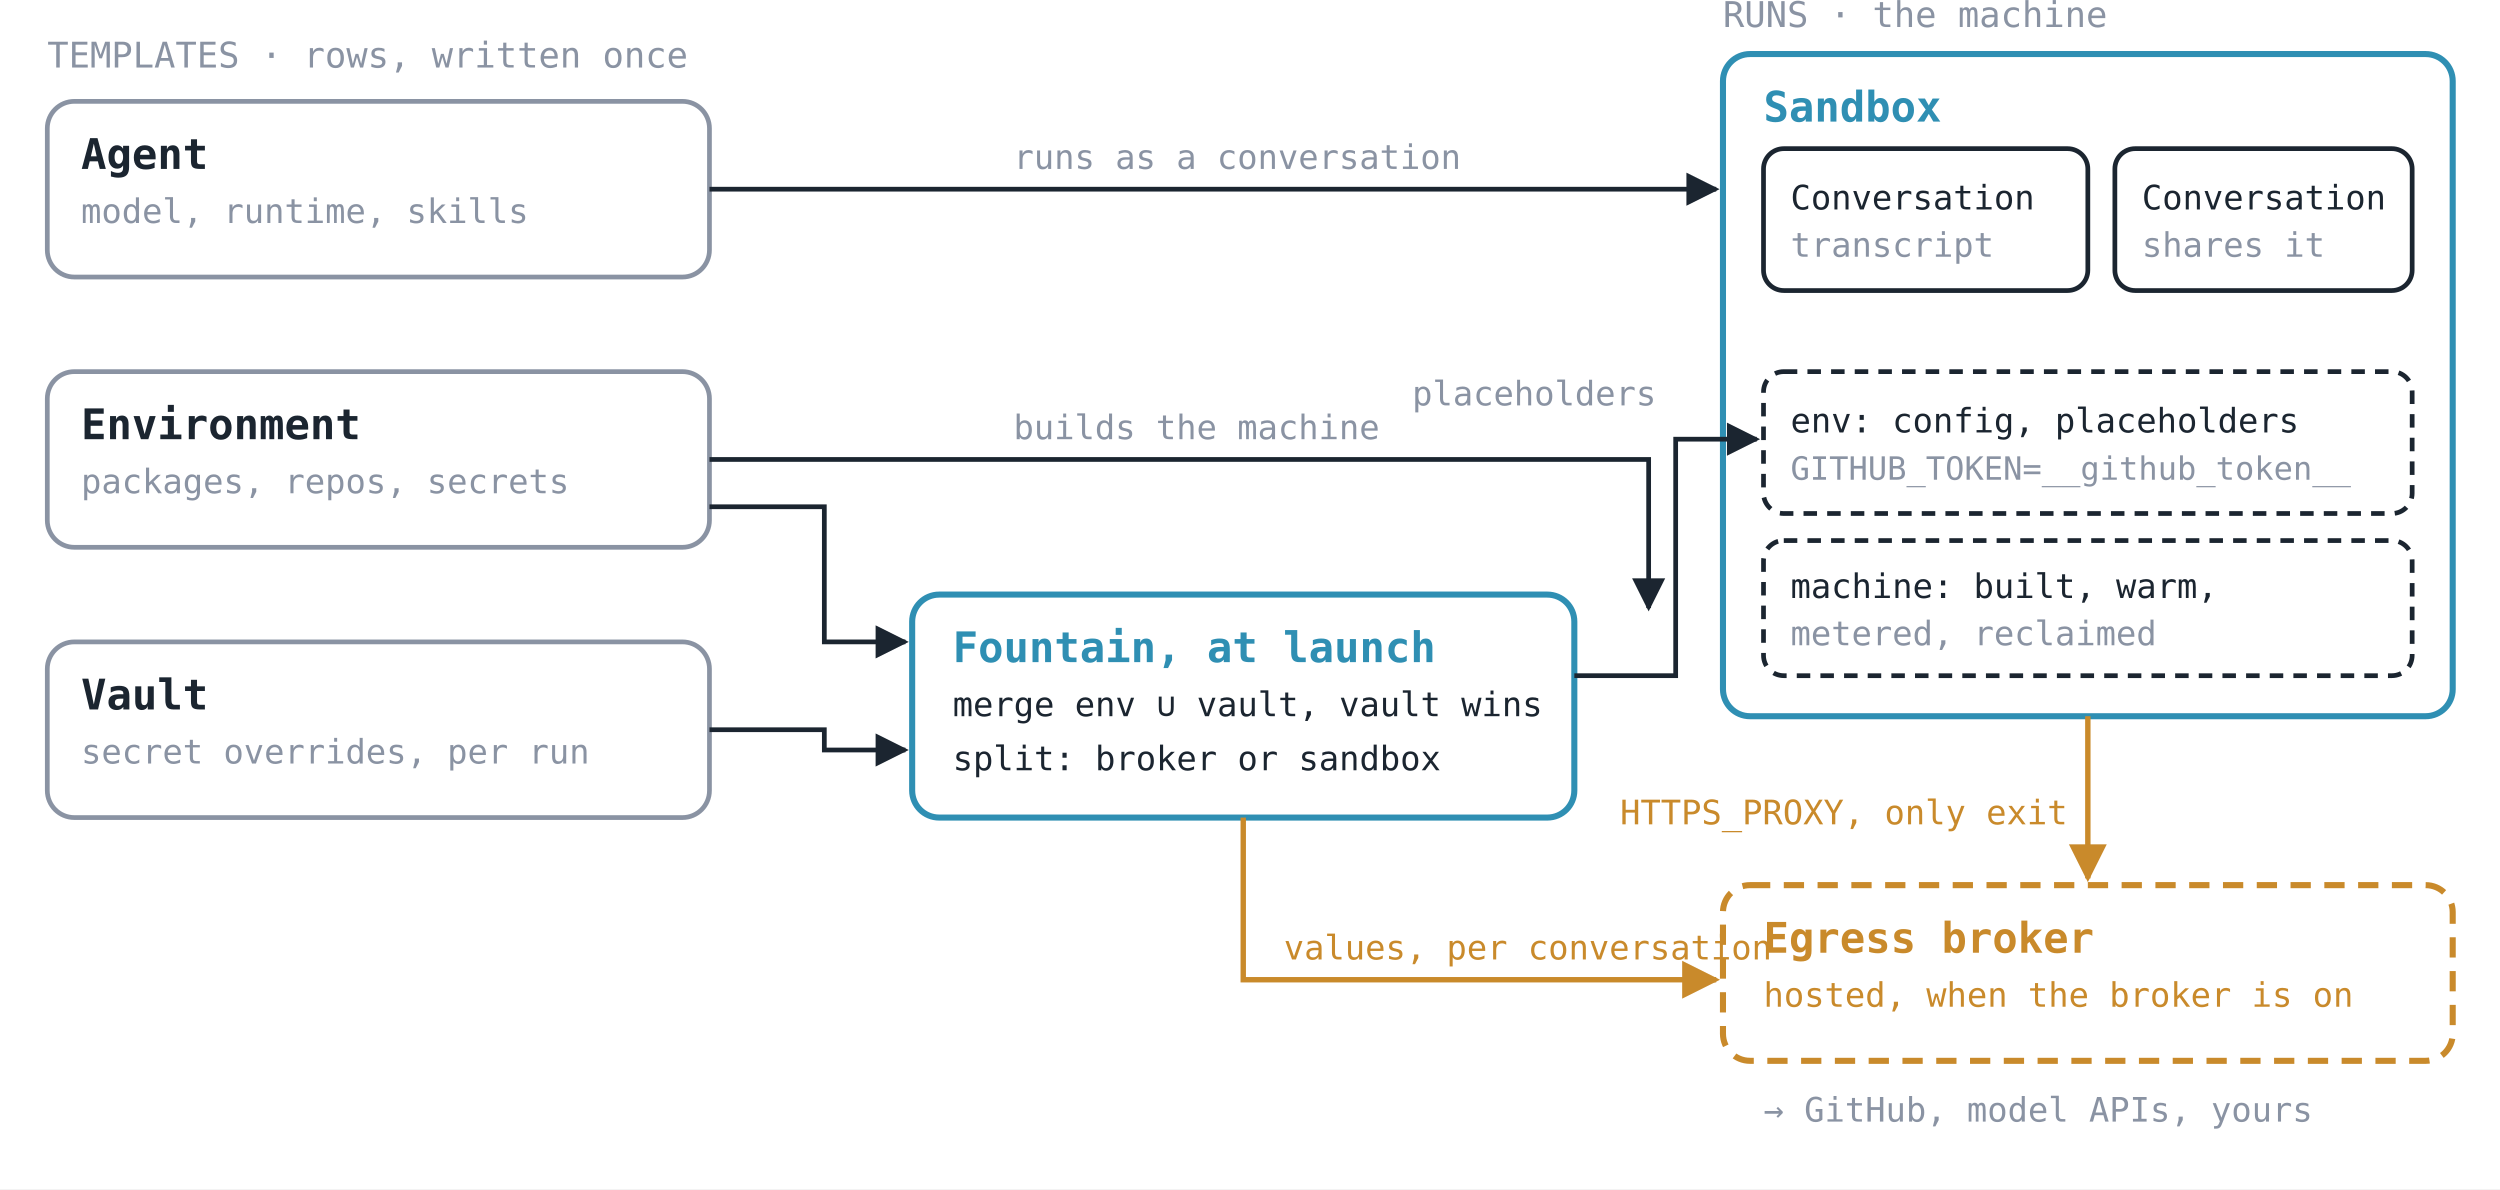
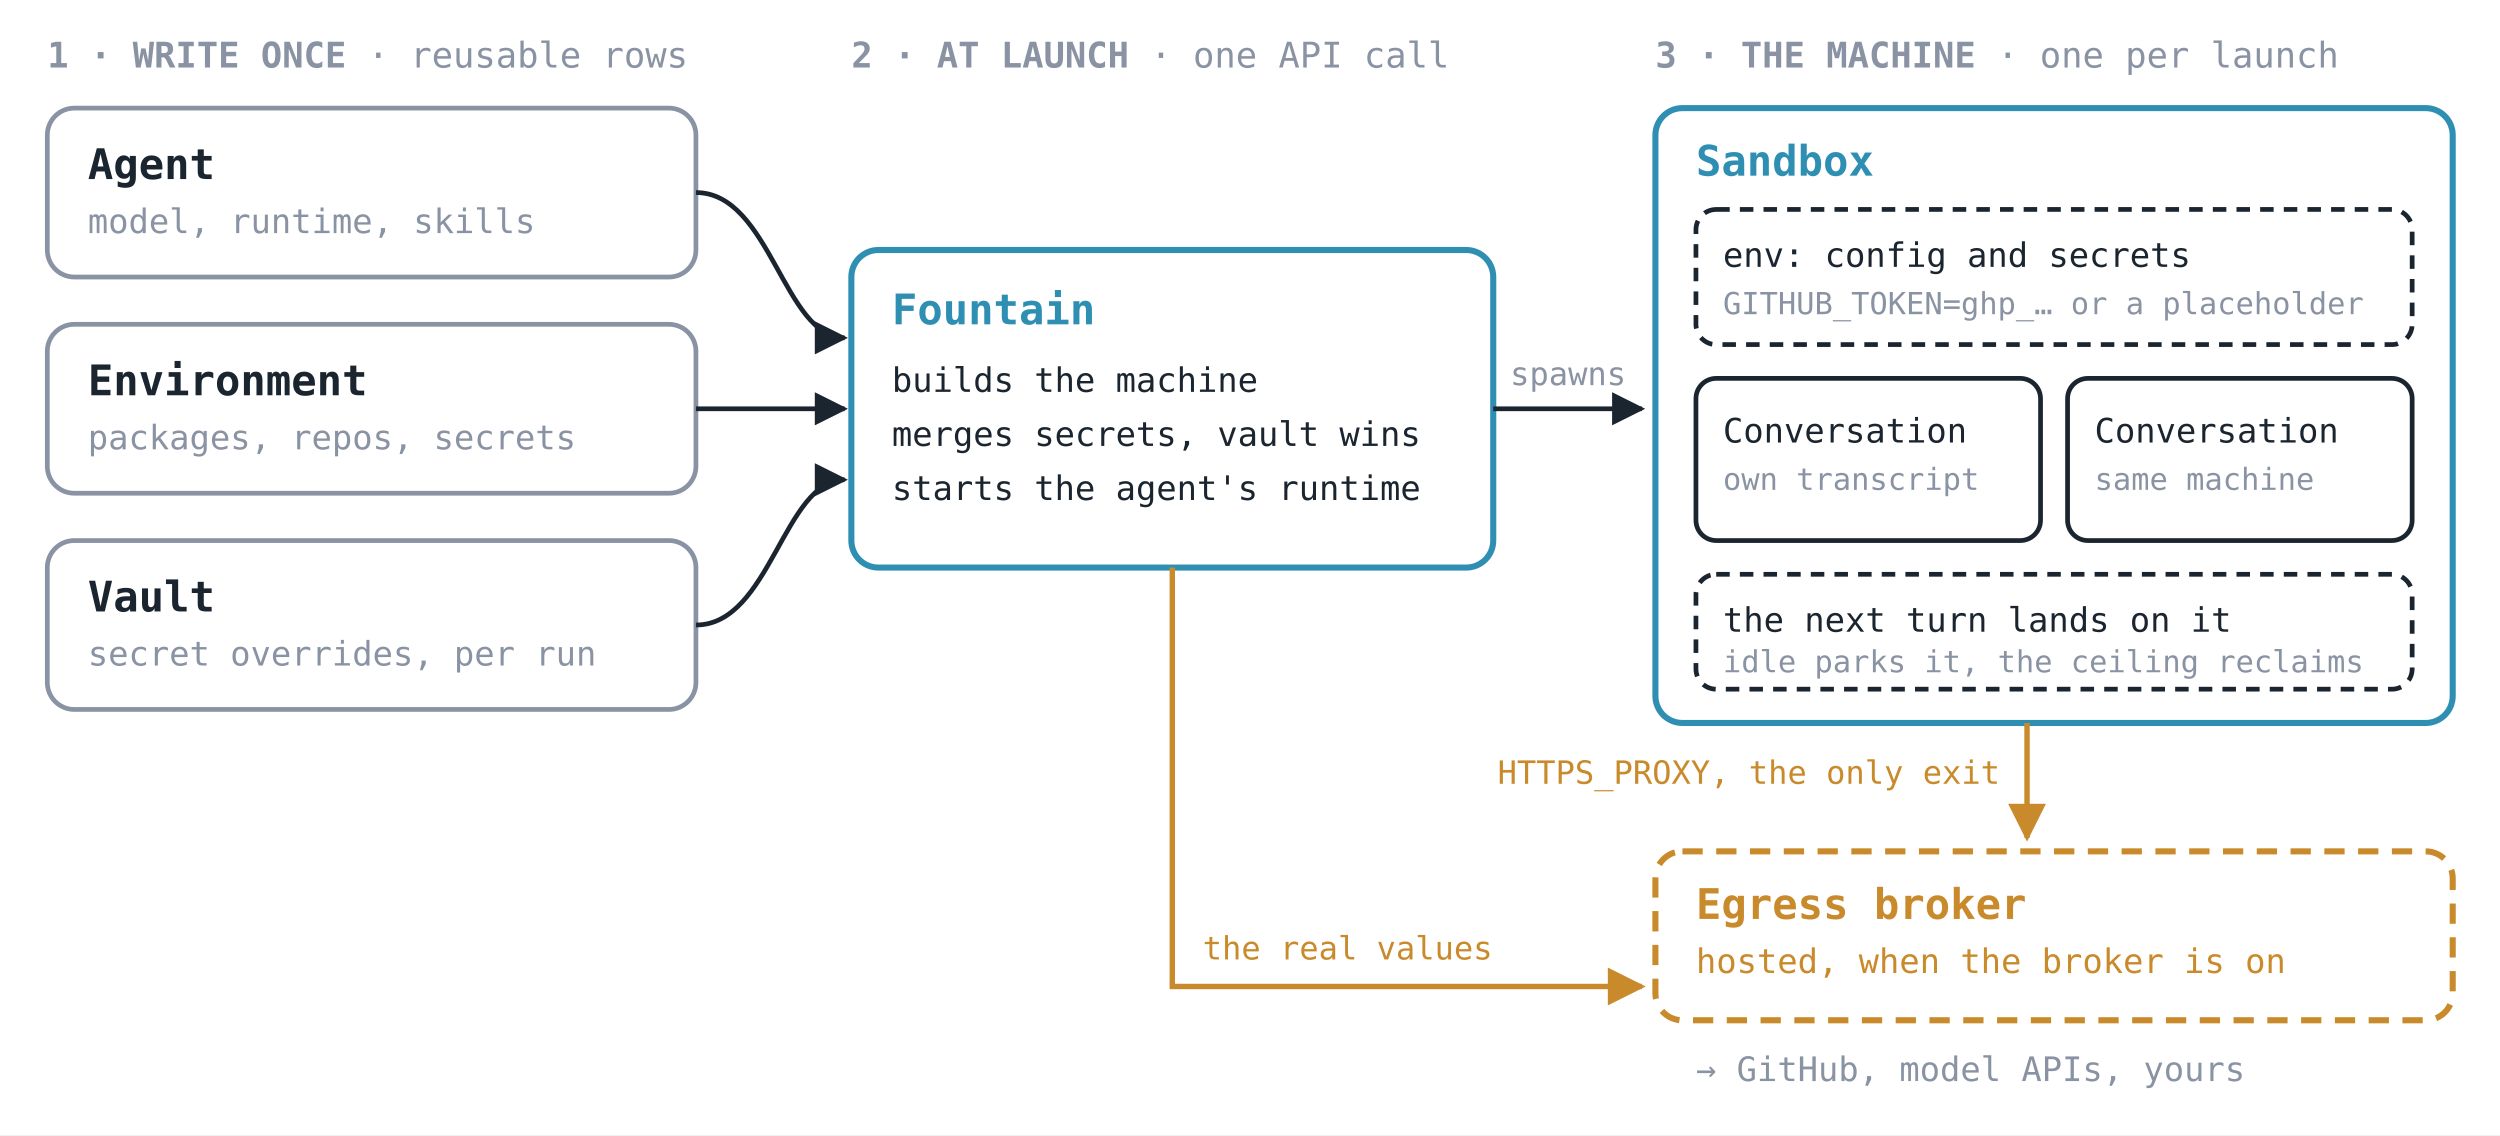
- <svg xmlns="http://www.w3.org/2000/svg" viewBox="0 0 740 352" role="img" aria-label="Three templates and one machine. Agent, Environment and Vault are rows a tenant writes once. When a conversation starts, Fountain builds a sandbox from the Environment, runs the Agent on it as a conversation, and merges the Environment's and the Vault's secrets, the Vault winning. On a hosted account with the egress broker on, a bound secret goes to the broker and the sandbox gets a placeholder; the sandbox reaches the internet only through the broker, which attaches the value. On any other account the secrets enter the sandbox as environment variables.">
-   <rect width="740" height="352" fill="#ffffff" />
+ <svg xmlns="http://www.w3.org/2000/svg" viewBox="0 0 740 336" role="img" aria-label="Three templates, one machine, in three stages. Stage one, write once: Agent, Environment and Vault are rows a tenant writes and reuses. Stage two, at launch: Fountain builds the machine, merges the Environment's secrets with the Vault's and the Vault wins, and starts the agent's runtime. Stage three, the machine: a sandbox holds the merged secrets as environment variables and runs one or more Conversations, each with its own transcript, on that one machine. The next turn lands on the same machine, an idle machine parks, and the concurrency ceiling reclaims it. On a hosted account with the egress broker on, the real values go to the broker instead, the sandbox gets a placeholder, and the sandbox reaches the internet only through the broker.">
+   <rect width="740" height="336" fill="#ffffff" />
  <defs>
    <marker id="pr-a" viewBox="0 0 10 10" refX="9" refY="5" markerWidth="7" markerHeight="7" orient="auto-start-reverse">
      <path d="M0,0 L10,5 L0,10 z" fill="#1b2530" />
    </marker>
    <marker id="pr-b" viewBox="0 0 10 10" refX="9" refY="5" markerWidth="7" markerHeight="7" orient="auto-start-reverse">
      <path d="M0,0 L10,5 L0,10 z" fill="#c98a2b" />
    </marker>
  </defs>
  <g fill="none" stroke="#1b2530" stroke-width="1.4">
-     <rect x="14" y="30" width="196" height="52" rx="8" stroke="#8a93a3" />
-     <rect x="14" y="110" width="196" height="52" rx="8" stroke="#8a93a3" />
-     <rect x="14" y="190" width="196" height="52" rx="8" stroke="#8a93a3" />
-     <rect x="270" y="176" width="196" height="66" rx="8" stroke="#2f8fb3" stroke-width="1.8" />
-     <rect x="510" y="16" width="216" height="196" rx="8" stroke="#2f8fb3" stroke-width="1.8" />
-     <rect x="522" y="44" width="96" height="42" rx="6" />
-     <rect x="626" y="44" width="88" height="42" rx="6" />
-     <rect x="522" y="110" width="192" height="42" rx="6" stroke-dasharray="4 3" />
-     <rect x="522" y="160" width="192" height="40" rx="6" stroke-dasharray="4 3" />
-     <rect x="510" y="262" width="216" height="52" rx="8" stroke="#c98a2b" stroke-width="1.8" stroke-dasharray="6 4" />
+     <rect x="14" y="32" width="192" height="50" rx="8" stroke="#8a93a3" />
+     <rect x="14" y="96" width="192" height="50" rx="8" stroke="#8a93a3" />
+     <rect x="14" y="160" width="192" height="50" rx="8" stroke="#8a93a3" />
+     <rect x="252" y="74" width="190" height="94" rx="8" stroke="#2f8fb3" stroke-width="1.8" />
+     <rect x="490" y="32" width="236" height="182" rx="8" stroke="#2f8fb3" stroke-width="1.8" />
+     <rect x="502" y="62" width="212" height="40" rx="6" stroke-dasharray="4 3" />
+     <rect x="502" y="112" width="102" height="48" rx="6" />
+     <rect x="612" y="112" width="102" height="48" rx="6" />
+     <rect x="502" y="170" width="212" height="34" rx="6" stroke-dasharray="4 3" />
+     <rect x="490" y="252" width="236" height="50" rx="8" stroke="#c98a2b" stroke-width="1.8" stroke-dasharray="6 4" />
  </g>
  <g font-family="ui-monospace, Menlo, monospace" fill="#1b2530">
-     <text x="14" y="20" font-size="10.5" fill="#8a93a3">TEMPLATES · rows, written once</text>
-     <text x="24" y="50" font-size="12.5" font-weight="600">Agent</text>
-     <text x="24" y="66" font-size="10" fill="#8a93a3">model, runtime, skills</text>
-     <text x="24" y="130" font-size="12.5" font-weight="600">Environment</text>
-     <text x="24" y="146" font-size="10" fill="#8a93a3">packages, repos, secrets</text>
-     <text x="24" y="210" font-size="12.5" font-weight="600">Vault</text>
-     <text x="24" y="226" font-size="10" fill="#8a93a3">secret overrides, per run</text>
-     <text x="282" y="196" font-size="12.5" font-weight="600" fill="#2f8fb3">Fountain, at launch</text>
-     <text x="282" y="212" font-size="10">merge env ∪ vault, vault wins</text>
-     <text x="282" y="228" font-size="10">split: broker or sandbox</text>
-     <text x="510" y="8" font-size="10.5" fill="#8a93a3">RUNS · the machine</text>
-     <text x="522" y="36" font-size="12.5" font-weight="600" fill="#2f8fb3">Sandbox</text>
-     <text x="530" y="62" font-size="10">Conversation</text>
-     <text x="530" y="76" font-size="10" fill="#8a93a3">transcript</text>
-     <text x="634" y="62" font-size="10">Conversation</text>
-     <text x="634" y="76" font-size="10" fill="#8a93a3">shares it</text>
-     <text x="530" y="128" font-size="10">env: config, placeholders</text>
-     <text x="530" y="142" font-size="9.5" fill="#8a93a3">GITHUB_TOKEN=__github_token__</text>
-     <text x="530" y="177" font-size="10">machine: built, warm,</text>
-     <text x="530" y="191" font-size="10" fill="#8a93a3">metered, reclaimed</text>
-     <text x="522" y="282" font-size="12.5" font-weight="600" fill="#c98a2b">Egress broker</text>
-     <text x="522" y="298" font-size="10" fill="#c98a2b">hosted, when the broker is on</text>
-     <text x="522" y="332" font-size="10" fill="#8a93a3">→ GitHub, model APIs, yours</text>
+     <text x="14" y="20" font-size="10.5" fill="#8a93a3">
+       <tspan font-weight="600">1 · WRITE ONCE</tspan> · reusable rows</text>
+     <text x="252" y="20" font-size="10.5" fill="#8a93a3">
+       <tspan font-weight="600">2 · AT LAUNCH</tspan> · one API call</text>
+     <text x="490" y="20" font-size="10.5" fill="#8a93a3">
+       <tspan font-weight="600">3 · THE MACHINE</tspan> · one per launch</text>
+     <text x="26" y="53" font-size="12.5" font-weight="600">Agent</text>
+     <text x="26" y="69" font-size="10" fill="#8a93a3">model, runtime, skills</text>
+     <text x="26" y="117" font-size="12.5" font-weight="600">Environment</text>
+     <text x="26" y="133" font-size="10" fill="#8a93a3">packages, repos, secrets</text>
+     <text x="26" y="181" font-size="12.5" font-weight="600">Vault</text>
+     <text x="26" y="197" font-size="10" fill="#8a93a3">secret overrides, per run</text>
+     <text x="264" y="96" font-size="12.5" font-weight="600" fill="#2f8fb3">Fountain</text>
+     <text x="264" y="116" font-size="10">builds the machine</text>
+     <text x="264" y="132" font-size="10">merges secrets, vault wins</text>
+     <text x="264" y="148" font-size="10">starts the agent's runtime</text>
+     <text x="502" y="52" font-size="12.5" font-weight="600" fill="#2f8fb3">Sandbox</text>
+     <text x="510" y="79" font-size="10">env: config and secrets</text>
+     <text x="510" y="93" font-size="9" fill="#8a93a3">GITHUB_TOKEN=ghp_… or a placeholder</text>
+     <text x="510" y="131" font-size="10">Conversation</text>
+     <text x="510" y="145" font-size="9" fill="#8a93a3">own transcript</text>
+     <text x="620" y="131" font-size="10">Conversation</text>
+     <text x="620" y="145" font-size="9" fill="#8a93a3">same machine</text>
+     <text x="510" y="187" font-size="10">the next turn lands on it</text>
+     <text x="510" y="199" font-size="9" fill="#8a93a3">idle parks it, the ceiling reclaims</text>
+     <text x="502" y="272" font-size="12.5" font-weight="600" fill="#c98a2b">Egress broker</text>
+     <text x="502" y="288" font-size="10" fill="#c98a2b">hosted, when the broker is on</text>
+     <text x="502" y="320" font-size="10" fill="#8a93a3">→ GitHub, model APIs, yours</text>
  </g>
  <g fill="none" stroke="#1b2530" stroke-width="1.4" marker-end="url(#pr-a)">
-     <path d="M210,56 H508" />
-     <path d="M210,136 H488 V180" />
-     <path d="M210,150 H244 V190 H268" />
-     <path d="M210,216 H244 V222 H268" />
-     <path d="M466,200 H496 V130 H520" />
+     <path d="M206,57 C228,57 232,100 250,100" />
+     <path d="M206,121 H250" />
+     <path d="M206,185 C228,185 232,142 250,142" />
+     <path d="M442,121 H486" />
  </g>
  <g fill="none" stroke="#c98a2b" stroke-width="1.6" marker-end="url(#pr-b)">
-     <path d="M368,242 V290 H508" />
-     <path d="M618,212 V260" />
+     <path d="M347,168 V292 H486" />
+     <path d="M600,214 V248" />
  </g>
-   <g font-family="ui-monospace, Menlo, monospace" font-size="10" fill="#8a93a3">
-     <text x="300" y="50">runs as a conversation</text>
-     <text x="300" y="130">builds the machine</text>
-     <text x="418" y="120">placeholders</text>
-     <text x="380" y="284" fill="#c98a2b">values, per conversation</text>
-     <text x="612" y="244" fill="#c98a2b" text-anchor="end">HTTPS_PROXY, only exit</text>
+   <g font-family="ui-monospace, Menlo, monospace" font-size="9.5" fill="#8a93a3">
+     <text x="447" y="114">spawns</text>
+     <text x="356" y="284" fill="#c98a2b">the real values</text>
+     <text x="592" y="232" fill="#c98a2b" text-anchor="end">HTTPS_PROXY, the only exit</text>
  </g>
</svg>
